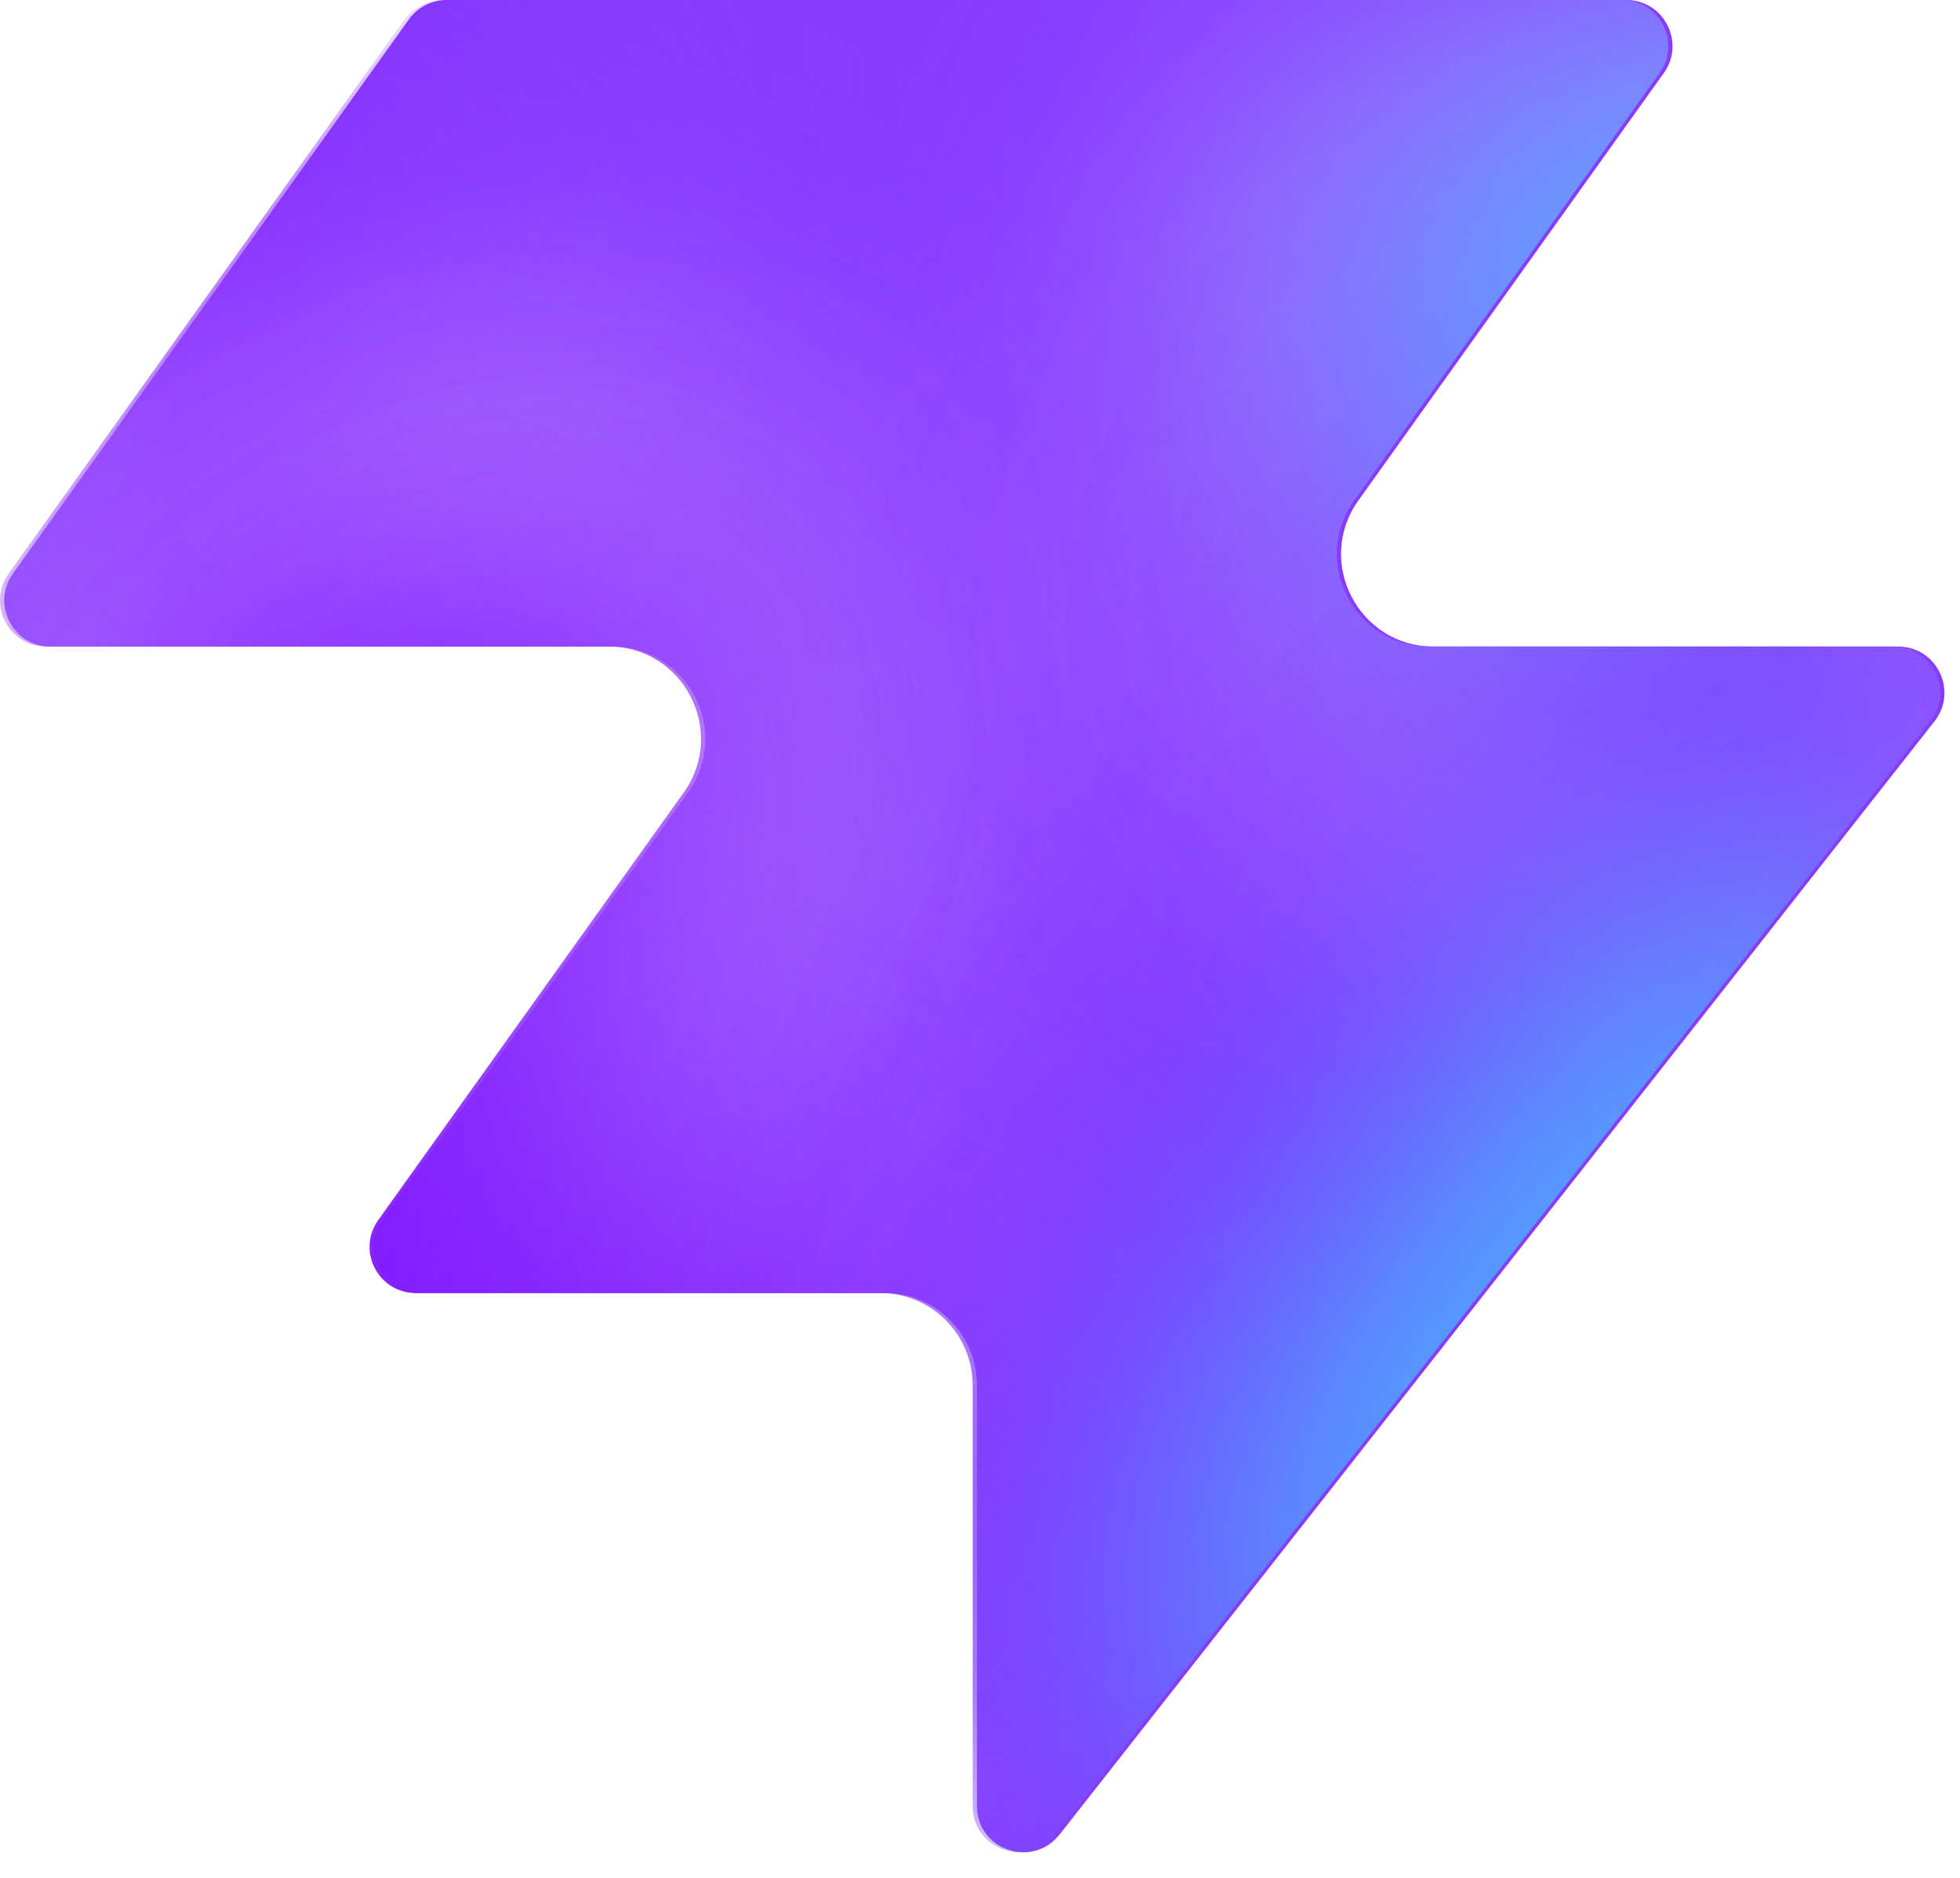
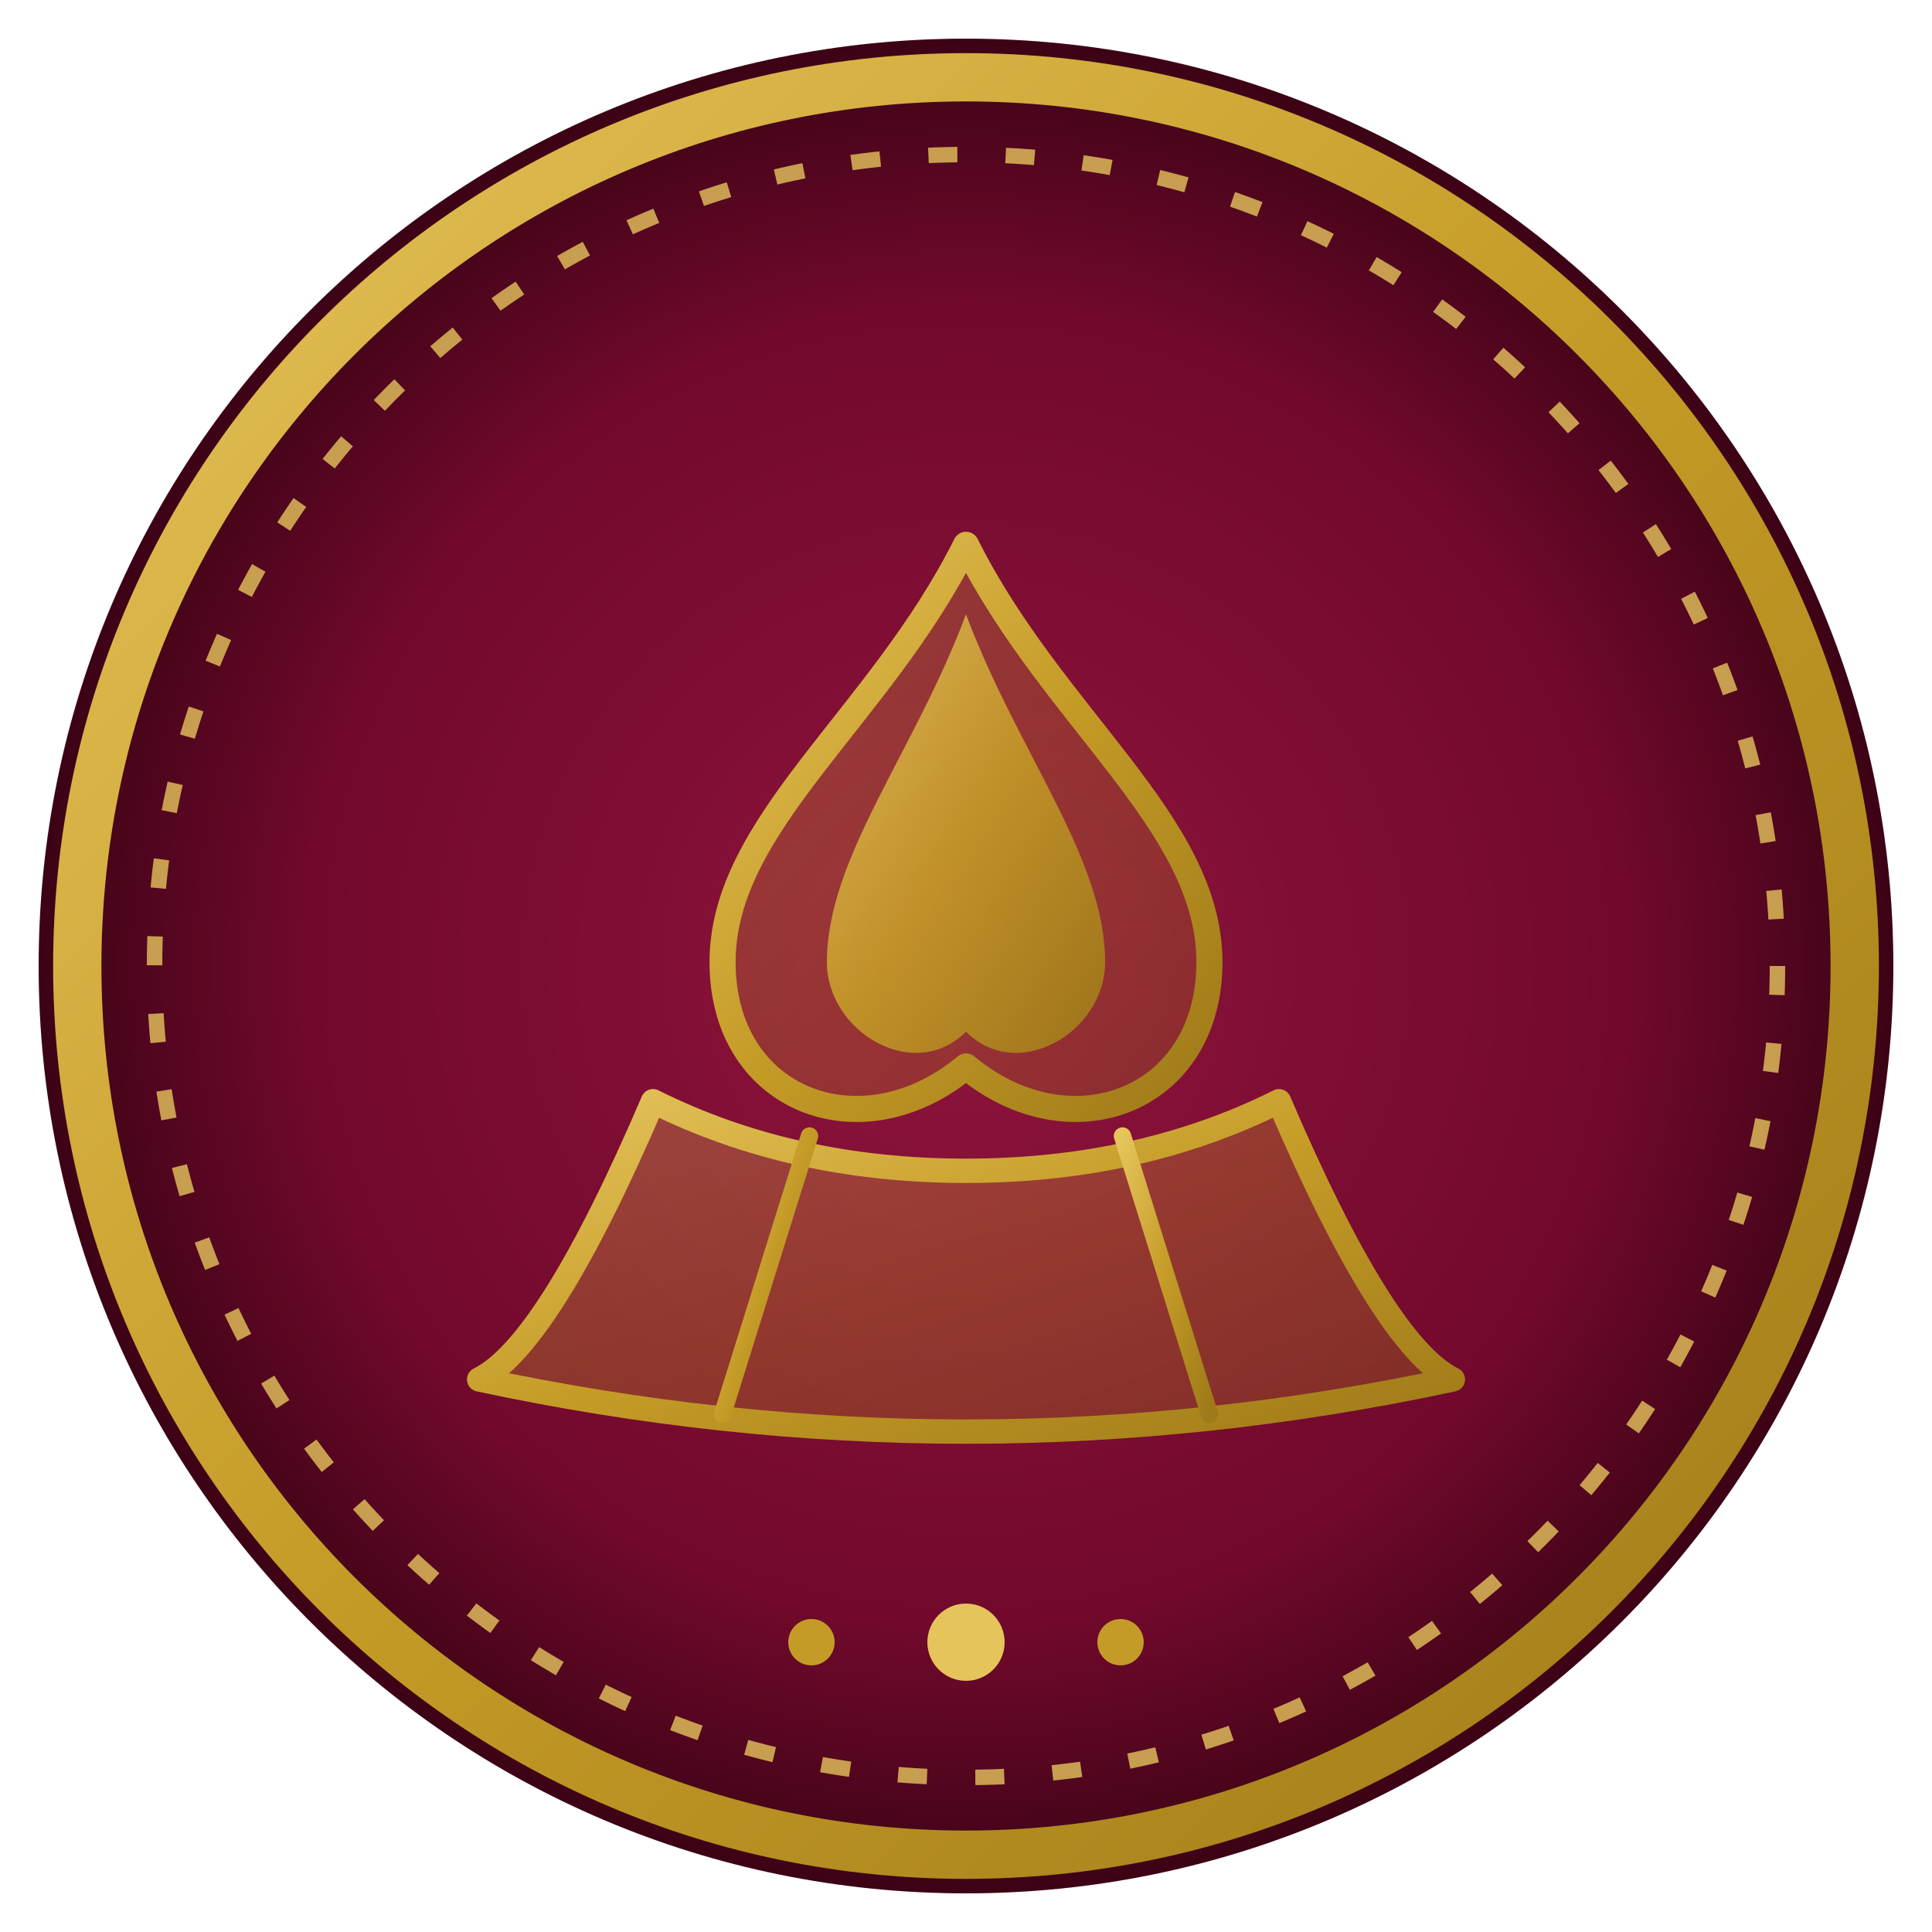
- <svg xmlns="http://www.w3.org/2000/svg" width="48" height="46" fill="none" viewBox="0 0 48 46">
-   <path fill="#863bff" d="M25.946 44.938c-.664.845-2.021.375-2.021-.698V33.937a2.26 2.26 0 0 0-2.262-2.262H10.287c-.92 0-1.456-1.04-.92-1.788l7.48-10.471c1.07-1.497 0-3.578-1.842-3.578H1.237c-.92 0-1.456-1.04-.92-1.788L10.013.474c.214-.297.556-.474.92-.474h28.894c.92 0 1.456 1.04.92 1.788l-7.48 10.471c-1.07 1.498 0 3.579 1.842 3.579h11.377c.943 0 1.473 1.088.89 1.83L25.947 44.94z" style="fill:#863bff;fill:color(display-p3 .525 .23 1);fill-opacity:1" />
-   <mask id="a" width="48" height="46" x="0" y="0" maskUnits="userSpaceOnUse" style="mask-type:alpha">
-     <path fill="#000" d="M25.842 44.938c-.664.844-2.021.375-2.021-.698V33.937a2.26 2.26 0 0 0-2.262-2.262H10.183c-.92 0-1.456-1.04-.92-1.788l7.48-10.471c1.07-1.498 0-3.579-1.842-3.579H1.133c-.92 0-1.456-1.04-.92-1.787L9.91.473c.214-.297.556-.474.92-.474h28.894c.92 0 1.456 1.04.92 1.788l-7.48 10.471c-1.07 1.498 0 3.578 1.842 3.578h11.377c.943 0 1.473 1.088.89 1.832L25.843 44.94z" style="fill:#000;fill-opacity:1" />
-   </mask>
-   <g mask="url(#a)">
-     <g filter="url(#b)">
-       <ellipse cx="5.508" cy="14.704" fill="#ede6ff" rx="5.508" ry="14.704" style="fill:#ede6ff;fill:color(display-p3 .927 .903 1);fill-opacity:1" transform="matrix(.00324 1 1 -.00324 -4.47 31.516)" />
-     </g>
-     <g filter="url(#c)">
-       <ellipse cx="10.399" cy="29.851" fill="#ede6ff" rx="10.399" ry="29.851" style="fill:#ede6ff;fill:color(display-p3 .927 .903 1);fill-opacity:1" transform="matrix(.00324 1 1 -.00324 -39.328 7.883)" />
-     </g>
-     <g filter="url(#d)">
-       <ellipse cx="5.508" cy="30.487" fill="#7e14ff" rx="5.508" ry="30.487" style="fill:#7e14ff;fill:color(display-p3 .492 .077 1);fill-opacity:1" transform="rotate(89.814 -25.913 -14.639)scale(1 -1)" />
-     </g>
-     <g filter="url(#e)">
-       <ellipse cx="5.508" cy="30.599" fill="#7e14ff" rx="5.508" ry="30.599" style="fill:#7e14ff;fill:color(display-p3 .492 .077 1);fill-opacity:1" transform="rotate(89.814 -32.644 -3.334)scale(1 -1)" />
-     </g>
-     <g filter="url(#f)">
-       <ellipse cx="5.508" cy="30.599" fill="#7e14ff" rx="5.508" ry="30.599" style="fill:#7e14ff;fill:color(display-p3 .492 .077 1);fill-opacity:1" transform="matrix(.00324 1 1 -.00324 -34.34 30.47)" />
-     </g>
-     <g filter="url(#g)">
-       <ellipse cx="14.072" cy="22.078" fill="#ede6ff" rx="14.072" ry="22.078" style="fill:#ede6ff;fill:color(display-p3 .927 .903 1);fill-opacity:1" transform="rotate(93.35 24.506 48.493)scale(-1 1)" />
-     </g>
-     <g filter="url(#h)">
-       <ellipse cx="3.47" cy="21.501" fill="#7e14ff" rx="3.47" ry="21.501" style="fill:#7e14ff;fill:color(display-p3 .492 .077 1);fill-opacity:1" transform="rotate(89.009 28.708 47.59)scale(-1 1)" />
-     </g>
-     <g filter="url(#i)">
-       <ellipse cx="3.47" cy="21.501" fill="#7e14ff" rx="3.47" ry="21.501" style="fill:#7e14ff;fill:color(display-p3 .492 .077 1);fill-opacity:1" transform="rotate(89.009 28.708 47.59)scale(-1 1)" />
-     </g>
-     <g filter="url(#j)">
-       <ellipse cx=".387" cy="8.972" fill="#7e14ff" rx="4.407" ry="29.108" style="fill:#7e14ff;fill:color(display-p3 .492 .077 1);fill-opacity:1" transform="rotate(39.51 .387 8.972)" />
-     </g>
-     <g filter="url(#k)">
-       <ellipse cx="47.523" cy="-6.092" fill="#7e14ff" rx="4.407" ry="29.108" style="fill:#7e14ff;fill:color(display-p3 .492 .077 1);fill-opacity:1" transform="rotate(37.892 47.523 -6.092)" />
-     </g>
-     <g filter="url(#l)">
-       <ellipse cx="41.412" cy="6.333" fill="#47bfff" rx="5.971" ry="9.665" style="fill:#47bfff;fill:color(display-p3 .28 .748 1);fill-opacity:1" transform="rotate(37.892 41.412 6.333)" />
-     </g>
-     <g filter="url(#m)">
-       <ellipse cx="-1.879" cy="38.332" fill="#7e14ff" rx="4.407" ry="29.108" style="fill:#7e14ff;fill:color(display-p3 .492 .077 1);fill-opacity:1" transform="rotate(37.892 -1.88 38.332)" />
-     </g>
-     <g filter="url(#n)">
-       <ellipse cx="-1.879" cy="38.332" fill="#7e14ff" rx="4.407" ry="29.108" style="fill:#7e14ff;fill:color(display-p3 .492 .077 1);fill-opacity:1" transform="rotate(37.892 -1.88 38.332)" />
-     </g>
-     <g filter="url(#o)">
-       <ellipse cx="35.651" cy="29.907" fill="#7e14ff" rx="4.407" ry="29.108" style="fill:#7e14ff;fill:color(display-p3 .492 .077 1);fill-opacity:1" transform="rotate(37.892 35.651 29.907)" />
-     </g>
-     <g filter="url(#p)">
-       <ellipse cx="38.418" cy="32.4" fill="#47bfff" rx="5.971" ry="15.297" style="fill:#47bfff;fill:color(display-p3 .28 .748 1);fill-opacity:1" transform="rotate(37.892 38.418 32.4)" />
-     </g>
+ <svg xmlns="http://www.w3.org/2000/svg" viewBox="0 0 100 100" width="100" height="100">
+   <defs>
+     <linearGradient id="goldGrad" x1="0%" y1="0%" x2="100%" y2="100%">
+       <stop offset="0%" stop-color="#E5C45C" />
+       <stop offset="50%" stop-color="#C59B27" />
+       <stop offset="100%" stop-color="#9E7A18" />
+     </linearGradient>
+     <radialGradient id="velvetGrad" cx="50%" cy="50%" r="50%">
+       <stop offset="0%" stop-color="#8F143D" />
+       <stop offset="70%" stop-color="#72092C" />
+       <stop offset="100%" stop-color="#3A0314" />
+     </radialGradient>
+   </defs>
+   <circle cx="50" cy="50" r="48" fill="url(#velvetGrad)" />
+   <circle cx="50" cy="50" r="46" fill="none" stroke="url(#goldGrad)" stroke-width="2.5" />
+   <circle cx="50" cy="50" r="42" fill="none" stroke="#E5C45C" stroke-width="0.8" stroke-dasharray="1.5 2.5" opacity="0.8" />
+   <g transform="translate(50, 48) scale(0.9)" fill="none" stroke="url(#goldGrad)" stroke-linecap="round" stroke-linejoin="round">
+     <path d="M0 -22 C-5 -12, -14 -6, -14 2 C-14 10, -6 13, 0 8 C6 13, 14 10, 14 2 C14 -6, 5 -12, 0 -22 Z" fill="url(#goldGrad)" fill-opacity="0.25" stroke-width="1.5" />
+     <path d="M0 -18 C-3 -10, -8 -4, -8 2 C-8 6, -3 9, 0 6 C3 9, 8 6, 8 2 C8 -4, 3 -10, 0 -18 Z" fill="url(#goldGrad)" fill-opacity="0.9" stroke="none" />
+     <path d="M-18 10 Q -10 14, 0 14 Q 10 14, 18 10 Q 24 24, 28 26 Q 0 32, -28 26 Q -24 24, -18 10 Z" fill="url(#goldGrad)" fill-opacity="0.3" stroke-width="1.4" />
+     <line x1="0" y1="14" x2="0" y2="31" stroke="url(#goldGrad)" stroke-width="1.2" />
+     <line x1="-9" y1="12" x2="-14" y2="28" stroke="url(#goldGrad)" stroke-width="1" />
+     <line x1="9" y1="12" x2="14" y2="28" stroke="url(#goldGrad)" stroke-width="1" />
  </g>
-   <defs>
-     <filter id="b" width="60.045" height="41.654" x="-19.77" y="16.149" color-interpolation-filters="sRGB" filterUnits="userSpaceOnUse">
-       <feFlood flood-opacity="0" result="BackgroundImageFix" />
-       <feBlend in="SourceGraphic" in2="BackgroundImageFix" result="shape" />
-       <feGaussianBlur result="effect1_foregroundBlur_2002_17158" stdDeviation="7.659" />
-     </filter>
-     <filter id="c" width="90.34" height="51.437" x="-54.613" y="-7.533" color-interpolation-filters="sRGB" filterUnits="userSpaceOnUse">
-       <feFlood flood-opacity="0" result="BackgroundImageFix" />
-       <feBlend in="SourceGraphic" in2="BackgroundImageFix" result="shape" />
-       <feGaussianBlur result="effect1_foregroundBlur_2002_17158" stdDeviation="7.659" />
-     </filter>
-     <filter id="d" width="79.355" height="29.4" x="-49.64" y="2.03" color-interpolation-filters="sRGB" filterUnits="userSpaceOnUse">
-       <feFlood flood-opacity="0" result="BackgroundImageFix" />
-       <feBlend in="SourceGraphic" in2="BackgroundImageFix" result="shape" />
-       <feGaussianBlur result="effect1_foregroundBlur_2002_17158" stdDeviation="4.596" />
-     </filter>
-     <filter id="e" width="79.579" height="29.4" x="-45.045" y="20.029" color-interpolation-filters="sRGB" filterUnits="userSpaceOnUse">
-       <feFlood flood-opacity="0" result="BackgroundImageFix" />
-       <feBlend in="SourceGraphic" in2="BackgroundImageFix" result="shape" />
-       <feGaussianBlur result="effect1_foregroundBlur_2002_17158" stdDeviation="4.596" />
-     </filter>
-     <filter id="f" width="79.579" height="29.4" x="-43.513" y="21.178" color-interpolation-filters="sRGB" filterUnits="userSpaceOnUse">
-       <feFlood flood-opacity="0" result="BackgroundImageFix" />
-       <feBlend in="SourceGraphic" in2="BackgroundImageFix" result="shape" />
-       <feGaussianBlur result="effect1_foregroundBlur_2002_17158" stdDeviation="4.596" />
-     </filter>
-     <filter id="g" width="74.749" height="58.852" x="15.756" y="-17.901" color-interpolation-filters="sRGB" filterUnits="userSpaceOnUse">
-       <feFlood flood-opacity="0" result="BackgroundImageFix" />
-       <feBlend in="SourceGraphic" in2="BackgroundImageFix" result="shape" />
-       <feGaussianBlur result="effect1_foregroundBlur_2002_17158" stdDeviation="7.659" />
-     </filter>
-     <filter id="h" width="61.377" height="25.362" x="23.548" y="2.284" color-interpolation-filters="sRGB" filterUnits="userSpaceOnUse">
-       <feFlood flood-opacity="0" result="BackgroundImageFix" />
-       <feBlend in="SourceGraphic" in2="BackgroundImageFix" result="shape" />
-       <feGaussianBlur result="effect1_foregroundBlur_2002_17158" stdDeviation="4.596" />
-     </filter>
-     <filter id="i" width="61.377" height="25.362" x="23.548" y="2.284" color-interpolation-filters="sRGB" filterUnits="userSpaceOnUse">
-       <feFlood flood-opacity="0" result="BackgroundImageFix" />
-       <feBlend in="SourceGraphic" in2="BackgroundImageFix" result="shape" />
-       <feGaussianBlur result="effect1_foregroundBlur_2002_17158" stdDeviation="4.596" />
-     </filter>
-     <filter id="j" width="56.045" height="63.649" x="-27.636" y="-22.853" color-interpolation-filters="sRGB" filterUnits="userSpaceOnUse">
-       <feFlood flood-opacity="0" result="BackgroundImageFix" />
-       <feBlend in="SourceGraphic" in2="BackgroundImageFix" result="shape" />
-       <feGaussianBlur result="effect1_foregroundBlur_2002_17158" stdDeviation="4.596" />
-     </filter>
-     <filter id="k" width="54.814" height="64.646" x="20.116" y="-38.415" color-interpolation-filters="sRGB" filterUnits="userSpaceOnUse">
-       <feFlood flood-opacity="0" result="BackgroundImageFix" />
-       <feBlend in="SourceGraphic" in2="BackgroundImageFix" result="shape" />
-       <feGaussianBlur result="effect1_foregroundBlur_2002_17158" stdDeviation="4.596" />
-     </filter>
-     <filter id="l" width="33.541" height="35.313" x="24.641" y="-11.323" color-interpolation-filters="sRGB" filterUnits="userSpaceOnUse">
-       <feFlood flood-opacity="0" result="BackgroundImageFix" />
-       <feBlend in="SourceGraphic" in2="BackgroundImageFix" result="shape" />
-       <feGaussianBlur result="effect1_foregroundBlur_2002_17158" stdDeviation="4.596" />
-     </filter>
-     <filter id="m" width="54.814" height="64.646" x="-29.286" y="6.009" color-interpolation-filters="sRGB" filterUnits="userSpaceOnUse">
-       <feFlood flood-opacity="0" result="BackgroundImageFix" />
-       <feBlend in="SourceGraphic" in2="BackgroundImageFix" result="shape" />
-       <feGaussianBlur result="effect1_foregroundBlur_2002_17158" stdDeviation="4.596" />
-     </filter>
-     <filter id="n" width="54.814" height="64.646" x="-29.286" y="6.009" color-interpolation-filters="sRGB" filterUnits="userSpaceOnUse">
-       <feFlood flood-opacity="0" result="BackgroundImageFix" />
-       <feBlend in="SourceGraphic" in2="BackgroundImageFix" result="shape" />
-       <feGaussianBlur result="effect1_foregroundBlur_2002_17158" stdDeviation="4.596" />
-     </filter>
-     <filter id="o" width="54.814" height="64.646" x="8.244" y="-2.416" color-interpolation-filters="sRGB" filterUnits="userSpaceOnUse">
-       <feFlood flood-opacity="0" result="BackgroundImageFix" />
-       <feBlend in="SourceGraphic" in2="BackgroundImageFix" result="shape" />
-       <feGaussianBlur result="effect1_foregroundBlur_2002_17158" stdDeviation="4.596" />
-     </filter>
-     <filter id="p" width="39.409" height="43.623" x="18.713" y="10.588" color-interpolation-filters="sRGB" filterUnits="userSpaceOnUse">
-       <feFlood flood-opacity="0" result="BackgroundImageFix" />
-       <feBlend in="SourceGraphic" in2="BackgroundImageFix" result="shape" />
-       <feGaussianBlur result="effect1_foregroundBlur_2002_17158" stdDeviation="4.596" />
-     </filter>
-   </defs>
+   <circle cx="50" cy="85" r="2" fill="#E5C45C" />
+   <circle cx="42" cy="85" r="1.2" fill="#C59B27" />
+   <circle cx="58" cy="85" r="1.2" fill="#C59B27" />
</svg>
